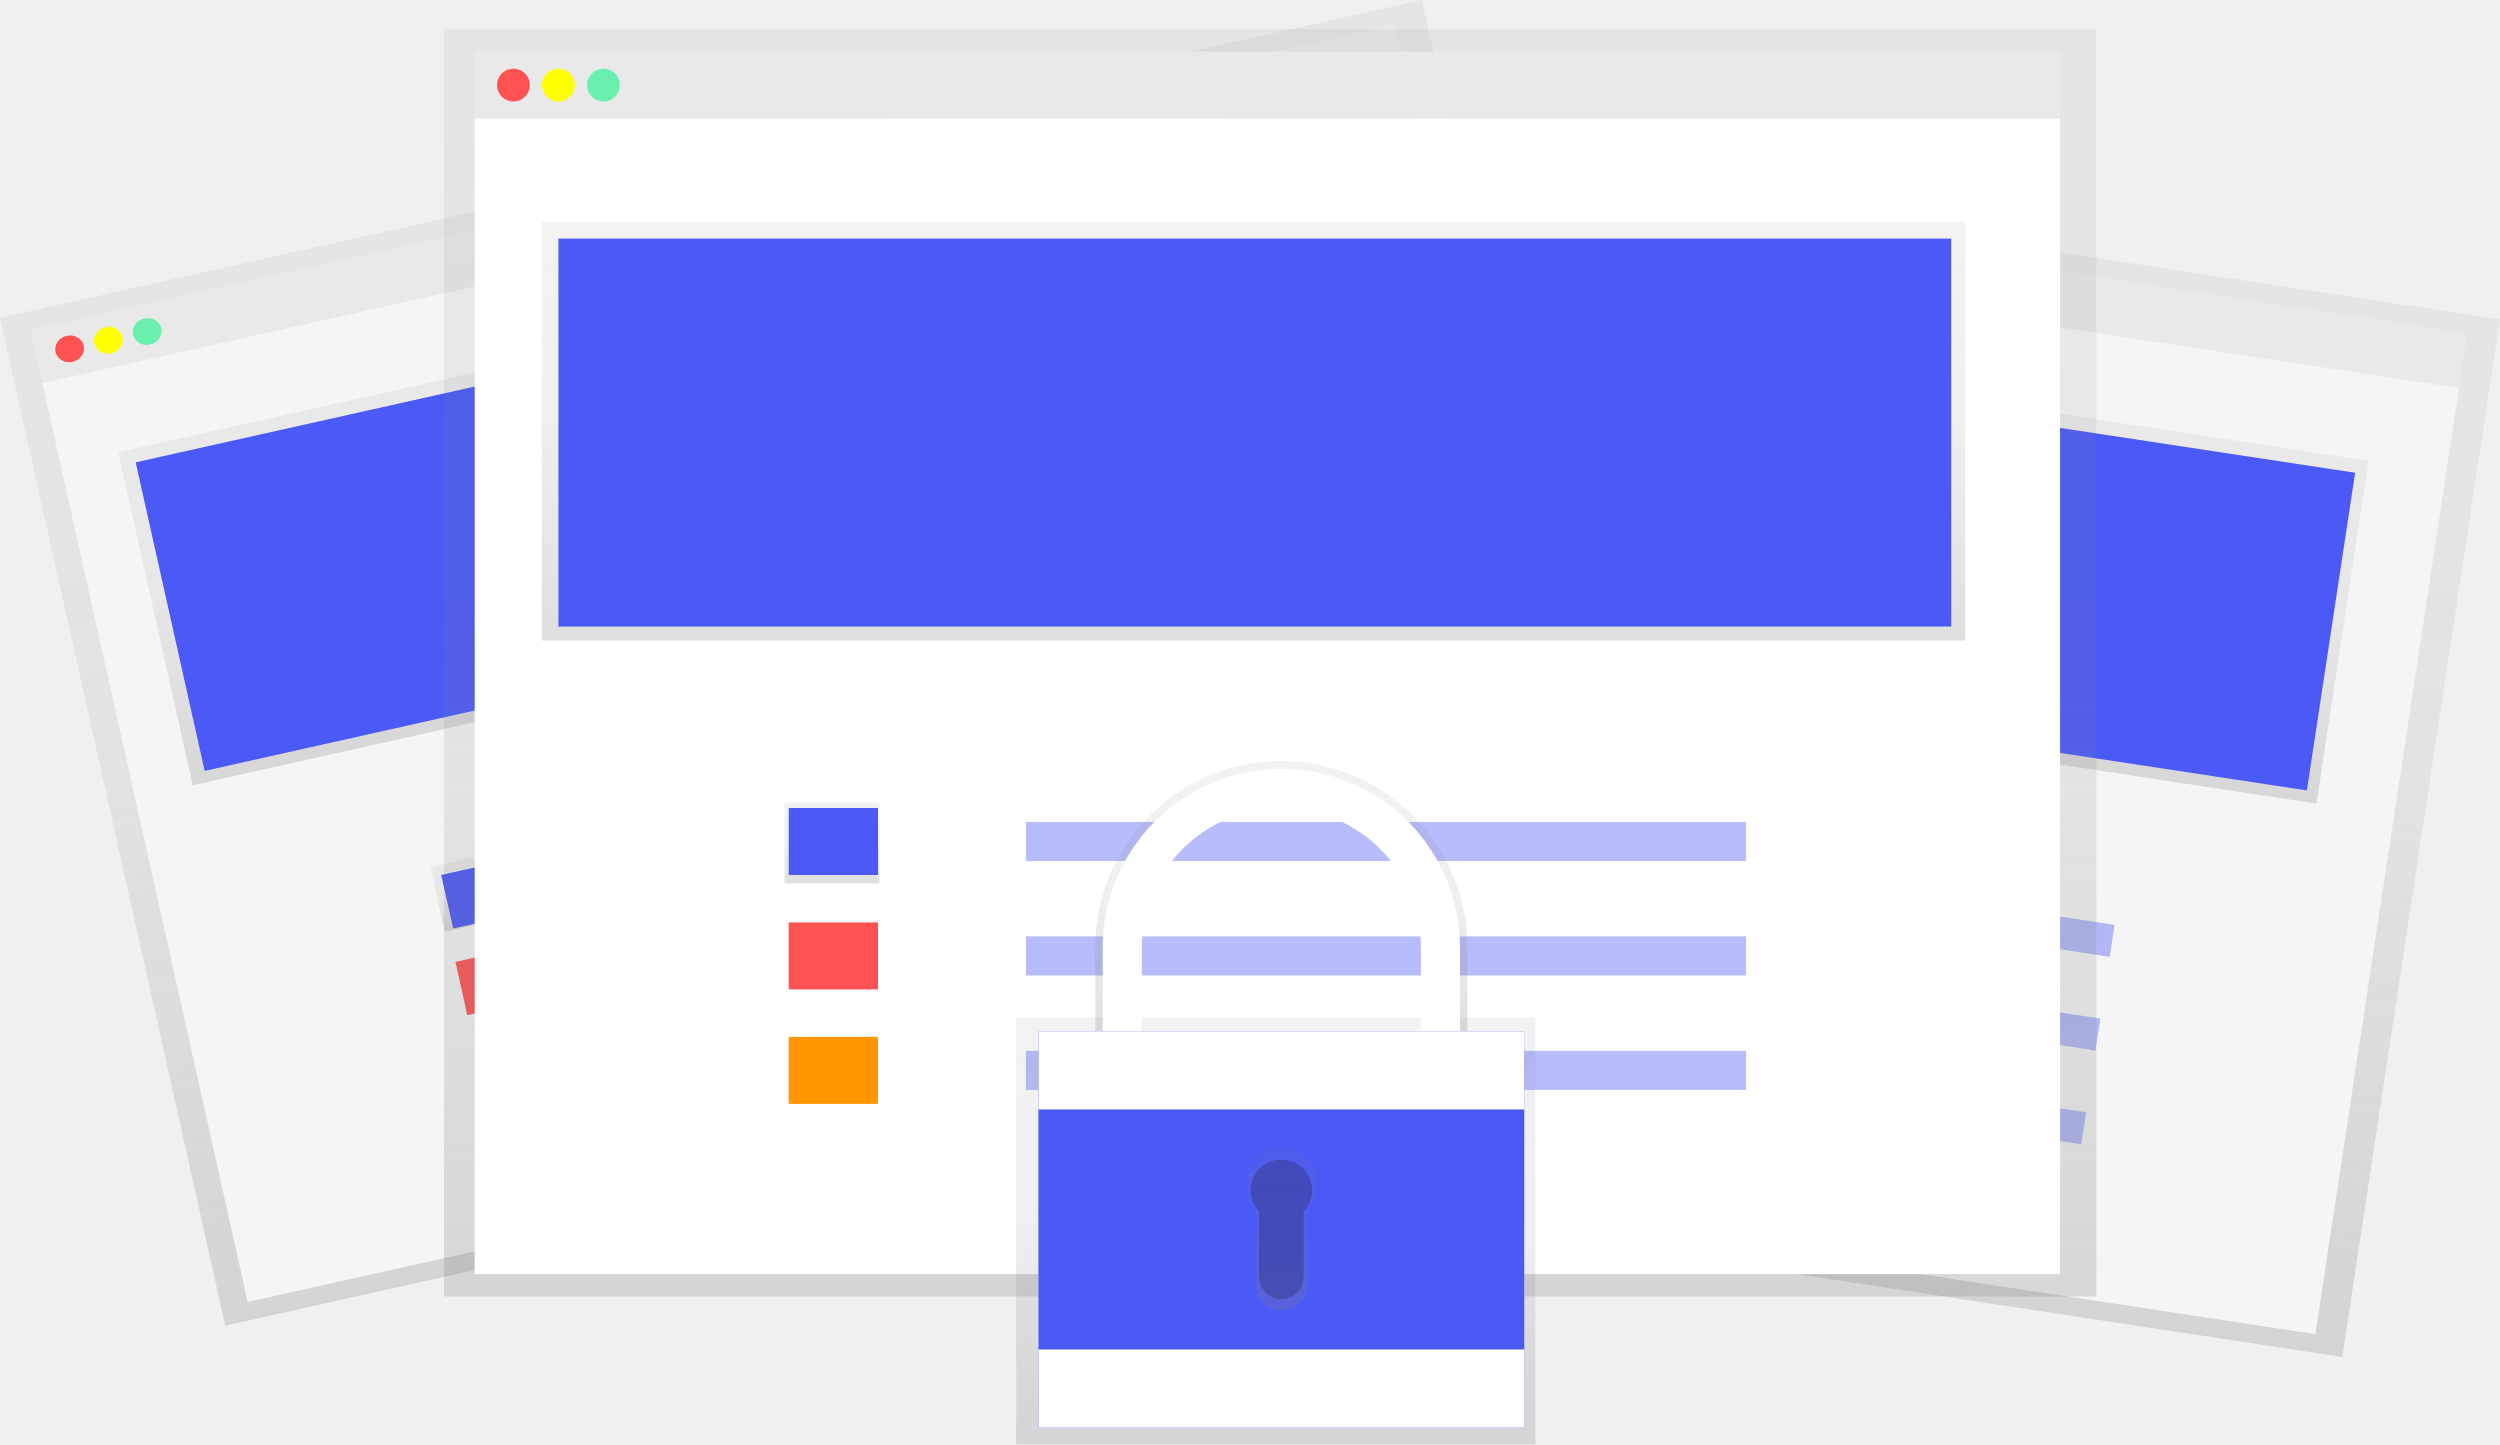
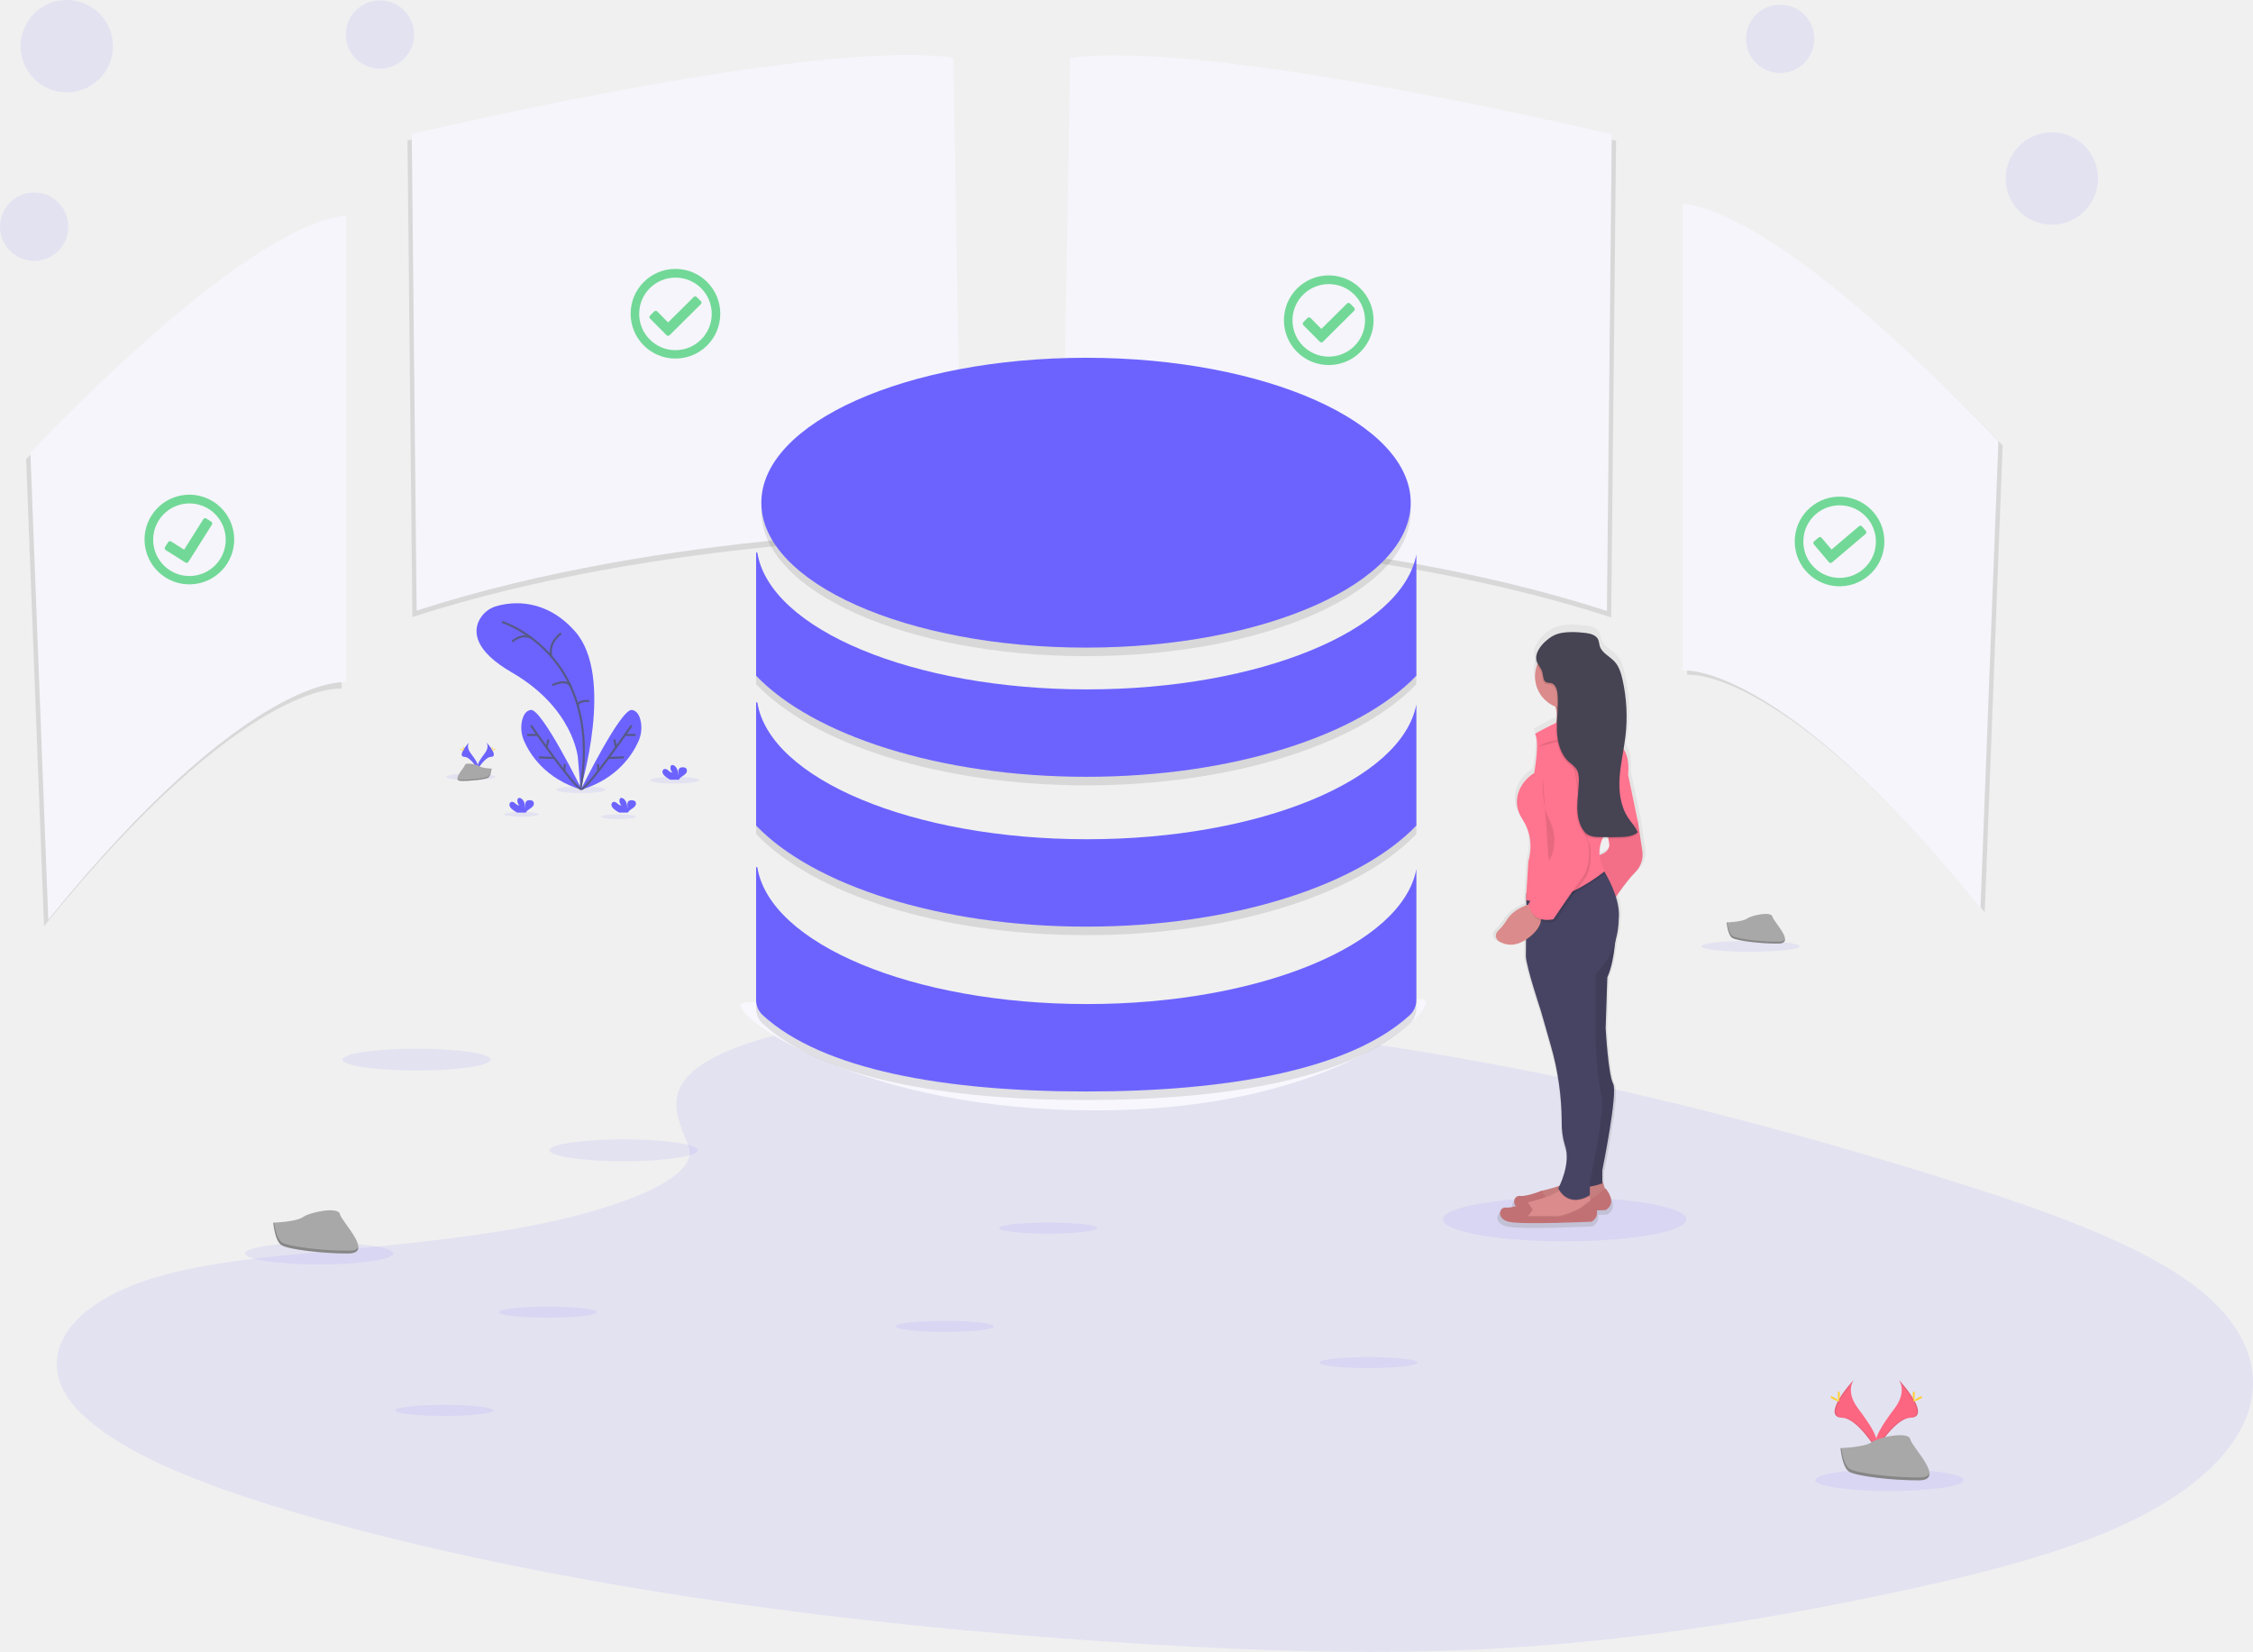
- <svg xmlns="http://www.w3.org/2000/svg" xmlns:xlink="http://www.w3.org/1999/xlink" id="ffa0e257-4b46-4632-a8d6-93195cbf254d" data-name="Layer 1" width="895.68" height="517.48" viewBox="0 0 895.68 517.48">
+ <svg xmlns="http://www.w3.org/2000/svg" id="0b9b7173-8d17-4004-875f-329f7c0a9383" data-name="Layer 1" width="1055.52" height="773.82" viewBox="0 0 1055.52 773.82">
  <defs>
-     <linearGradient id="74471b12-b6be-488b-b2aa-2815e91483d9" x1="790.94" y1="640.76" x2="790.94" y2="264.76" gradientTransform="translate(1229.99 -336.2) rotate(90)" gradientUnits="userSpaceOnUse">
+     <linearGradient id="214c5cce-d3ab-4a80-8eba-ba3719b3e789" x1="1958.6" y1="638.33" x2="1958.6" y2="355.69" gradientTransform="matrix(-1, 0, 0, 1, 2766, 0)" gradientUnits="userSpaceOnUse">
      <stop offset="0" stop-color="gray" stop-opacity="0.25" />
      <stop offset="0.54" stop-color="gray" stop-opacity="0.12" />
      <stop offset="1" stop-color="gray" stop-opacity="0.1" />
    </linearGradient>
-     <linearGradient id="f5c756da-9879-448e-9194-9478f83d355f" x1="785.97" y1="446.14" x2="785.97" y2="321.91" gradientTransform="translate(1166.67 -399.94) rotate(90)" xlink:href="#74471b12-b6be-488b-b2aa-2815e91483d9" />
-     <linearGradient id="5c9be04e-db0f-4829-87c1-2cfa193e30b8" x1="660.92" y1="518.19" x2="660.92" y2="494.17" gradientTransform="translate(1146.84 -172.9) rotate(90)" xlink:href="#74471b12-b6be-488b-b2aa-2815e91483d9" />
-     <linearGradient id="b92f3a53-b4d2-4abd-916c-aeb632188996" x1="433.66" y1="605.23" x2="433.66" y2="235.23" gradientTransform="translate(13.58 8.51)" xlink:href="#74471b12-b6be-488b-b2aa-2815e91483d9" />
-     <linearGradient id="44577794-7f8e-40ae-89fc-019e5bfac17e" x1="428.36" y1="413.71" x2="428.36" y2="291.46" gradientTransform="translate(-1.05 11.3)" xlink:href="#74471b12-b6be-488b-b2aa-2815e91483d9" />
-     <linearGradient id="666bb7d3-84d0-4835-ad07-c313c2384f21" x1="295.22" y1="484.61" x2="295.22" y2="460.98" gradientTransform="translate(28.38 37.45)" xlink:href="#74471b12-b6be-488b-b2aa-2815e91483d9" />
-     <linearGradient id="59939605-05af-4a9a-9980-f700897f3f8b" x1="455.07" y1="464.48" x2="455.07" y2="10.48" gradientTransform="matrix(1, 0, 0, 1, 0, 0)" xlink:href="#74471b12-b6be-488b-b2aa-2815e91483d9" />
-     <linearGradient id="6c0ba2ee-2d81-48f4-b4cf-f21b525fcc13" x1="449.07" y1="229.48" x2="449.07" y2="79.48" gradientTransform="matrix(1, 0, 0, 1, 0, 0)" xlink:href="#74471b12-b6be-488b-b2aa-2815e91483d9" />
-     <linearGradient id="45b0c09d-2995-447e-8cb2-7f6b59b5e20c" x1="298.07" y1="316.48" x2="298.07" y2="287.48" gradientTransform="matrix(1, 0, 0, 1, 0, 0)" xlink:href="#74471b12-b6be-488b-b2aa-2815e91483d9" />
-     <linearGradient id="e5b0a96a-81f6-4370-afe3-5a7d6a35b55e" x1="457.07" y1="517.48" x2="457.07" y2="364.48" gradientTransform="matrix(1, 0, 0, 1, 0, 0)" xlink:href="#74471b12-b6be-488b-b2aa-2815e91483d9" />
-     <linearGradient id="a1850e5a-cf77-4889-926a-0125112ab273" x1="611.23" y1="564.74" x2="611.23" y2="464.74" gradientTransform="matrix(1, 0, 0, 1, 0, 0)" xlink:href="#74471b12-b6be-488b-b2aa-2815e91483d9" />
-     <linearGradient id="66998849-614e-4d8a-b9ff-f14bbc588ed8" x1="611.23" y1="660.74" x2="611.23" y2="602.74" gradientTransform="matrix(1, 0, 0, 1, 0, 0)" xlink:href="#74471b12-b6be-488b-b2aa-2815e91483d9" />
  </defs>
-   <rect x="792.23" y="49.92" width="19.88" height="470.41" transform="translate(247.6 844.09) rotate(-81.36)" fill="#f5f5f5" />
-   <rect x="589.23" y="209.59" width="376" height="490.29" transform="translate(58.72 963.57) rotate(-81.36)" fill="url(#74471b12-b6be-488b-b2aa-2815e91483d9)" />
-   <rect x="603.48" y="229.23" width="342.87" height="470.41" transform="translate(47.16 969.52) rotate(-81.36)" fill="#f5f5f5" />
-   <circle cx="580.99" cy="251.51" r="4.86" transform="translate(92.88 596.86) rotate(-81.36)" fill="#ff5252" />
-   <circle cx="594.2" cy="253.52" r="4.86" transform="translate(102.12 611.62) rotate(-81.36)" fill="#ff0" />
-   <circle cx="607.41" cy="255.53" r="4.86" transform="translate(111.36 626.39) rotate(-81.36)" fill="#69f0ae" />
-   <rect x="720.53" y="174.84" width="124.23" height="422.38" transform="translate(131.25 910.54) rotate(-81.36)" fill="url(#f5c756da-9879-448e-9194-9478f83d355f)" />
-   <rect x="576.36" y="328.95" width="413.27" height="115.12" transform="translate(-85.2 -304.51) rotate(8.64)" fill="#4b59f7" />
-   <rect x="628.65" y="473.94" width="24.02" height="28.16" transform="translate(-90.24 856.82) rotate(-81.36)" fill="url(#5c9be04e-db0f-4829-87c1-2cfa193e30b8)" />
-   <rect x="627.88" y="477.73" width="26.5" height="19.88" transform="translate(-71.61 -282.05) rotate(8.64)" fill="#4b59f7" />
-   <rect x="622.77" y="511.3" width="26.5" height="19.88" transform="translate(-66.63 -280.9) rotate(8.64)" fill="#ff5252" />
-   <rect x="617.67" y="544.87" width="26.5" height="19.88" transform="translate(-61.64 -279.75) rotate(8.64)" fill="#ff9800" />
-   <rect x="696.41" y="506.51" width="213.67" height="11.59" transform="translate(-66.07 -306.13) rotate(8.64)" fill="#4b59f7" opacity="0.4" />
-   <rect x="691.31" y="540.08" width="213.67" height="11.59" transform="translate(-61.09 -304.98) rotate(8.64)" fill="#4b59f7" opacity="0.4" />
-   <rect x="686.21" y="573.65" width="213.67" height="11.59" transform="translate(-56.1 -303.83) rotate(8.64)" fill="#4b59f7" opacity="0.4" />
-   <rect x="159.15" y="254.51" width="500.84" height="19.56" transform="translate(-199.95 -95.55) rotate(-12.6)" fill="#f5f5f5" />
-   <rect x="186.23" y="243.74" width="522" height="370" transform="translate(-234.92 -83.38) rotate(-12.6)" fill="url(#b92f3a53-b4d2-4abd-916c-aeb632188996)" />
-   <rect x="198.08" y="269.78" width="500.84" height="337.4" transform="translate(-237.01 -82.86) rotate(-12.6)" fill="#f5f5f5" />
-   <ellipse cx="177.11" cy="316.25" rx="5.17" ry="4.78" transform="translate(-216.88 -145.01) rotate(-12.6)" fill="#ff5252" />
-   <ellipse cx="191" cy="313.15" rx="5.17" ry="4.78" transform="translate(-215.87 -142.05) rotate(-12.6)" fill="#ff0" />
-   <ellipse cx="204.88" cy="310.05" rx="5.17" ry="4.78" transform="translate(-214.86 -139.1) rotate(-12.6)" fill="#69f0ae" />
-   <rect x="202.46" y="302.76" width="449.7" height="122.25" transform="translate(-221.25 -89.28) rotate(-12.6)" fill="url(#44577794-7f8e-40ae-89fc-019e5bfac17e)" />
-   <rect x="207.83" y="307.54" width="440" height="113.28" transform="translate(-221.3 -89.16) rotate(-12.6)" fill="#4b59f7" />
-   <rect x="308.61" y="498.42" width="29.98" height="23.63" transform="translate(-255.67 -108.38) rotate(-12.6)" fill="url(#666bb7d3-84d0-4835-ad07-c313c2384f21)" />
-   <rect x="309.83" y="499.96" width="28.22" height="19.56" transform="matrix(0.98, -0.22, 0.22, 0.98, -255.56, -108.32)" fill="#4b59f7" />
-   <rect x="317.12" y="532.57" width="28.22" height="19.56" transform="translate(-262.49 -105.94) rotate(-12.6)" fill="#ff5252" />
-   <rect x="324.41" y="565.18" width="28.22" height="19.56" transform="matrix(0.98, -0.22, 0.22, 0.98, -269.43, -103.57)" fill="#ff9800" />
-   <rect x="380.57" y="465.95" width="227.49" height="11.41" transform="translate(-243.14 -72.07) rotate(-12.6)" fill="#4b59f7" opacity="0.4" />
-   <rect x="387.86" y="498.56" width="227.49" height="11.41" transform="translate(-250.08 -69.69) rotate(-12.6)" fill="#4b59f7" opacity="0.4" />
-   <rect x="395.15" y="531.17" width="227.49" height="11.41" transform="translate(-257.02 -67.32) rotate(-12.6)" fill="#4b59f7" opacity="0.4" />
-   <rect x="170.07" y="18.48" width="568" height="24" fill="#f5f5f5" />
-   <rect x="159.07" y="10.48" width="592" height="454" fill="url(#59939605-05af-4a9a-9980-f700897f3f8b)" />
-   <rect x="170.07" y="42.48" width="568" height="414" fill="#fff" />
-   <circle cx="183.94" cy="30.48" r="5.87" fill="#ff5252" />
-   <circle cx="200.07" cy="30.48" r="5.87" fill="#ff0" />
-   <circle cx="216.2" cy="30.48" r="5.87" fill="#69f0ae" />
-   <rect x="194.07" y="79.48" width="510" height="150" fill="url(#6c0ba2ee-2d81-48f4-b4cf-f21b525fcc13)" />
-   <rect x="200.07" y="85.48" width="499" height="139" fill="#4b59f7" />
-   <rect x="281.07" y="287.48" width="34" height="29" fill="url(#45b0c09d-2995-447e-8cb2-7f6b59b5e20c)" />
-   <rect x="282.57" y="289.48" width="32" height="24" fill="#4b59f7" />
-   <rect x="282.57" y="330.48" width="32" height="24" fill="#ff5252" />
-   <rect x="282.57" y="371.48" width="32" height="24" fill="#ff9800" />
-   <rect x="367.57" y="294.48" width="258" height="14" fill="#4b59f7" opacity="0.4" />
-   <rect x="367.57" y="335.48" width="258" height="14" fill="#4b59f7" opacity="0.4" />
-   <rect x="367.57" y="376.48" width="258" height="14" fill="#4b59f7" opacity="0.4" />
-   <rect x="364.07" y="364.48" width="186" height="153" fill="url(#e5b0a96a-81f6-4370-afe3-5a7d6a35b55e)" />
-   <path d="M559.15,531.41a52.08,52.08,0,0,1,104.17,0v33.33H677.9V531.41a66.67,66.67,0,1,0-133.33,0v33.33h14.58Z" transform="translate(-152.16 -191.26)" fill="url(#a1850e5a-cf77-4889-926a-0125112ab273)" />
-   <path d="M561.23,530.74a50,50,0,0,1,100,0v32h14v-32a64,64,0,0,0-128,0v32h14Z" transform="translate(-152.16 -191.26)" fill="#fff" />
-   <rect x="372.07" y="369.48" width="174" height="142" fill="#4b59f7" />
-   <rect x="372.07" y="369.48" width="174" height="142" fill="#fff" />
-   <rect x="372.07" y="397.48" width="174" height="86" fill="#4b59f7" />
-   <path d="M624,615.5a12.76,12.76,0,1,0-22,8.74v27.22a9.28,9.28,0,0,0,18.56,0V624.24A12.7,12.7,0,0,0,624,615.5Z" transform="translate(-152.16 -191.26)" fill="url(#66998849-614e-4d8a-b9ff-f14bbc588ed8)" />
-   <path d="M622.23,617.74a11,11,0,1,0-19,7.53v23.47a8,8,0,1,0,16,0V625.27A11,11,0,0,0,622.23,617.74Z" transform="translate(-152.16 -191.26)" opacity="0.2" />
+   <path d="M416.53,554.07c34.91-13.73,89.71-16.53,139.59-15.43,156.68,3.43,298.11,36.8,420.44,74.55,44.29,13.67,87.89,28.4,116.64,47.22,58.52,38.31,41.16,91.38-40.21,122.94-27.69,10.74-61.25,19-95.71,26.26C896,822.59,829.92,833,760.38,836c-49.58,2.11-99.78.39-149.07-2.56C473.58,825.17,338.4,807,225.09,775.77c-49.7-13.67-96.54-30.67-117-52.8s-7.38-50.15,43.37-63.25c21-5.41,46.08-7.86,70.65-10.15,36.16-3.38,72.9-6.72,105.53-13.59,33.71-7.1,73.62-20.83,66.95-36.54C387.4,582.58,381.66,567.78,416.53,554.07Z" transform="translate(-72.24 -63.09)" fill="#6c63ff" opacity="0.1" />
+   <path d="M575.62,93.22l-3.81,221s137.92,0,255.26,38.1L829.36,129S641.15,84.08,575.62,93.22Z" transform="translate(-72.24 -63.09)" opacity="0.1" />
+   <path d="M573.62,90.22l-3.81,221s137.92,0,255.26,38.1L827.36,126S639.15,81.08,573.62,90.22Z" transform="translate(-72.24 -63.09)" fill="#f5f5fb" />
+   <path d="M516.88,93.05l3.81,221s-137.92,0-255.26,38.1l-2.29-223.26S451.35,83.91,516.88,93.05Z" transform="translate(-72.24 -63.09)" opacity="0.1" />
+   <path d="M518.88,90.05l3.81,221s-137.92,0-255.26,38.1l-2.29-223.26S453.35,80.91,518.88,90.05Z" transform="translate(-72.24 -63.09)" fill="#f5f5fb" />
+   <path d="M862.65,160.51V379.2s45-5.33,139.44,111.25l8.39-218.69S912.18,165.85,862.65,160.51Z" transform="translate(-72.24 -63.09)" opacity="0.1" />
+   <path d="M860.65,158.51V377.2s45-5.33,139.44,111.25l8.39-218.69S910.18,163.85,860.65,158.51Z" transform="translate(-72.24 -63.09)" fill="#f5f5fb" />
+   <path d="M232.3,167V385.7s-45-5.33-139.44,111.25L84.48,278.26S182.77,172.35,232.3,167Z" transform="translate(-72.24 -63.09)" opacity="0.1" />
+   <path d="M234.3,164V382.7s-45-5.33-139.44,111.25L86.48,275.26S184.77,169.35,234.3,164Z" transform="translate(-72.24 -63.09)" fill="#f5f5fb" />
+   <path d="M740.3,532.77c0,7.45-47.31,50.5-155,50.5s-166-41.55-166-49,60.31,11,168,11S740.3,525.31,740.3,532.77Z" transform="translate(-72.24 -63.09)" fill="#f7f7fd" />
+   <ellipse cx="316.11" cy="365.5" rx="11.46" ry="1.57" fill="#6c63ff" opacity="0.1" />
+   <ellipse cx="272.22" cy="369.95" rx="11.46" ry="1.57" fill="#6c63ff" opacity="0.1" />
+   <ellipse cx="220.54" cy="363.93" rx="11.46" ry="1.57" fill="#6c63ff" opacity="0.1" />
+   <ellipse cx="289.79" cy="382.62" rx="8.14" ry="1.12" fill="#6c63ff" opacity="0.1" />
+   <ellipse cx="244.24" cy="381.5" rx="8.14" ry="1.12" fill="#6c63ff" opacity="0.1" />
+   <path d="M344.22,432.69s16.06-52.67-2.52-73.76C327.8,343.15,312,345,305,347a13.06,13.06,0,0,0-8.43,7c-2.47,5.33-2,14,15.42,24.08,29.19,16.9,31,40.09,31,40.09Z" transform="translate(-72.24 -63.09)" fill="#6c63ff" />
+   <path d="M307.48,354.46s47.36,14.81,36.74,78.23" transform="translate(-72.24 -63.09)" fill="none" stroke="#565987" stroke-miterlimit="10" />
+   <path d="M335.14,359.77s-6.52,4.39-4.45,11" transform="translate(-72.24 -63.09)" fill="none" stroke="#565987" stroke-miterlimit="10" />
+   <path d="M312.23,363.68s4-4.06,8.83-1.82" transform="translate(-72.24 -63.09)" fill="none" stroke="#565987" stroke-miterlimit="10" />
+   <path d="M331,384.07s7-3.55,8.81.9" transform="translate(-72.24 -63.09)" fill="none" stroke="#565987" stroke-miterlimit="10" />
+   <path d="M348.27,391.48s-5.26-.42-5.35,2.09" transform="translate(-72.24 -63.09)" fill="none" stroke="#565987" stroke-miterlimit="10" />
+   <path d="M344.87,433.11s-18.82-38.28-24-37.44c-2.45.4-3.58,2.81-4.1,5.24a15.4,15.4,0,0,0,1,9.32C320.48,416.35,327.65,428,344.87,433.11Z" transform="translate(-72.24 -63.09)" fill="#6c63ff" />
+   <path d="M321,402.93s19.75,28.64,23.57,29.9" transform="translate(-72.24 -63.09)" fill="none" stroke="#565987" stroke-miterlimit="10" />
+   <line x1="246.97" y1="344.31" x2="251.58" y2="344.31" fill="none" stroke="#565987" stroke-miterlimit="10" />
+   <line x1="252.49" y1="354.79" x2="259.71" y2="355.1" fill="none" stroke="#565987" stroke-miterlimit="10" />
+   <line x1="256.89" y1="346.41" x2="256.1" y2="350.17" fill="none" stroke="#565987" stroke-miterlimit="10" />
+   <line x1="264.57" y1="357.86" x2="264.43" y2="361.28" fill="none" stroke="#565987" stroke-miterlimit="10" />
+   <path d="M344.31,433.11s18.81-38.28,24-37.44c2.46.4,3.59,2.81,4.1,5.24a15.47,15.47,0,0,1-1,9.32C368.7,416.35,361.53,428,344.31,433.11Z" transform="translate(-72.24 -63.09)" fill="#6c63ff" />
+   <path d="M368.15,402.93s-19.75,28.64-23.56,29.9" transform="translate(-72.24 -63.09)" fill="none" stroke="#565987" stroke-miterlimit="10" />
+   <line x1="297.73" y1="344.31" x2="293.12" y2="344.31" fill="none" stroke="#565987" stroke-miterlimit="10" />
+   <line x1="292.21" y1="354.79" x2="284.98" y2="355.1" fill="none" stroke="#565987" stroke-miterlimit="10" />
+   <line x1="287.81" y1="346.41" x2="288.6" y2="350.17" fill="none" stroke="#565987" stroke-miterlimit="10" />
+   <line x1="280.13" y1="357.86" x2="280.27" y2="361.28" fill="none" stroke="#565987" stroke-miterlimit="10" />
+   <path d="M312,442.05a3.26,3.26,0,0,1-1.07-1.62,1.42,1.42,0,0,1,.75-1.64c.68-.27,1.42.21,2,.69a2.64,2.64,0,0,0,1.92.93,2.94,2.94,0,0,1-.91-2.74,1.26,1.26,0,0,1,.26-.56c.38-.41,1.07-.23,1.53.09,1.45,1,1.85,3,1.86,4.77a8.56,8.56,0,0,0,0-2,2,2,0,0,1,.74-1.74,2.26,2.26,0,0,1,1.12-.27,2.34,2.34,0,0,1,1.83.52,1.84,1.84,0,0,1-.07,2.25,7.15,7.15,0,0,1-1.89,1.51,4.07,4.07,0,0,0-1.35,1.29.94.94,0,0,0-.1.23h-4.1A11.9,11.9,0,0,1,312,442.05Z" transform="translate(-72.24 -63.09)" fill="#6c63ff" />
+   <path d="M383.7,426.63a3.24,3.24,0,0,1-1.07-1.61,1.43,1.43,0,0,1,.75-1.65,2.1,2.1,0,0,1,2,.7,2.59,2.59,0,0,0,1.92.92,2.93,2.93,0,0,1-.91-2.74,1.12,1.12,0,0,1,.26-.55c.38-.41,1.07-.24,1.53.08,1.45,1,1.85,3,1.86,4.78a8.64,8.64,0,0,0,0-2,2,2,0,0,1,.74-1.74,2.15,2.15,0,0,1,1.12-.26,2.3,2.3,0,0,1,1.83.52,1.82,1.82,0,0,1-.07,2.24,7.15,7.15,0,0,1-1.89,1.51,4.17,4.17,0,0,0-1.35,1.29.94.94,0,0,0-.1.23h-4.1A11.54,11.54,0,0,1,383.7,426.63Z" transform="translate(-72.24 -63.09)" fill="#6c63ff" />
+   <path d="M359.8,442.05a3.26,3.26,0,0,1-1.07-1.62,1.43,1.43,0,0,1,.75-1.64c.69-.27,1.42.21,2,.69a2.65,2.65,0,0,0,1.92.93,2.93,2.93,0,0,1-.9-2.74,1.14,1.14,0,0,1,.25-.56c.38-.41,1.07-.23,1.53.09,1.45,1,1.86,3,1.87,4.77a9.17,9.17,0,0,0,0-2,2,2,0,0,1,.74-1.74,3,3,0,0,1,2.95.25,1.82,1.82,0,0,1-.07,2.25,7,7,0,0,1-1.89,1.51,4.26,4.26,0,0,0-1.35,1.29,1.6,1.6,0,0,0-.1.23h-4.09A11.71,11.71,0,0,1,359.8,442.05Z" transform="translate(-72.24 -63.09)" fill="#6c63ff" />
+   <path d="M292,410.89s-1.53,2,.71,5,4.1,5.59,3.35,7.48c0,0-3.39-5.63-6.14-5.71S289,414.27,292,410.89Z" transform="translate(-72.24 -63.09)" fill="#6c63ff" />
+   <path d="M292,410.89a2.36,2.36,0,0,0-.31.63c-2.69,3.15-4.12,6.1-1.54,6.17,2.41.07,5.3,4.38,6,5.46a1.83,1.83,0,0,1-.08.25s-3.39-5.63-6.14-5.71S289,414.27,292,410.89Z" transform="translate(-72.24 -63.09)" opacity="0.1" />
+   <path d="M289.18,413.44c0,.71.08,1.28.18,1.28s.17-.57.17-1.28-.09-.37-.19-.37S289.18,412.74,289.18,413.44Z" transform="translate(-72.24 -63.09)" fill="#ffd037" />
+   <path d="M288.2,414.29c.62.34,1.16.54,1.21.45s-.42-.43-1-.76-.38-.1-.42,0S287.58,414,288.2,414.29Z" transform="translate(-72.24 -63.09)" fill="#ffd037" />
+   <path d="M300.14,410.89s1.54,2-.71,5-4.09,5.59-3.34,7.48c0,0,3.38-5.63,6.14-5.71S303.17,414.27,300.14,410.89Z" transform="translate(-72.24 -63.09)" fill="#6c63ff" />
+   <path d="M300.14,410.89a2.36,2.36,0,0,1,.31.63c2.69,3.15,4.12,6.1,1.54,6.17-2.41.07-5.29,4.38-6,5.46a1.83,1.83,0,0,0,.08.25s3.38-5.63,6.14-5.71S303.17,414.27,300.14,410.89Z" transform="translate(-72.24 -63.09)" opacity="0.1" />
+   <path d="M303,413.44c0,.71-.07,1.28-.17,1.28s-.18-.57-.18-1.28.1-.37.2-.37S303,412.74,303,413.44Z" transform="translate(-72.24 -63.09)" fill="#ffd037" />
+   <path d="M304,414.29c-.62.34-1.16.54-1.2.45s.41-.43,1-.76.38-.1.43,0S304.59,414,304,414.29Z" transform="translate(-72.24 -63.09)" fill="#ffd037" />
+   <path d="M302.51,423.14s-4.3-.13-5.59-1.05-6.6-2-6.92-.55-6.45,7.35-1.61,7.39,11.26-.76,12.55-1.54S302.51,423.14,302.51,423.14Z" transform="translate(-72.24 -63.09)" fill="#a8a8a8" />
+   <path d="M288.31,428.41c4.84,0,11.26-.75,12.55-1.54,1-.6,1.37-2.75,1.5-3.74h.15s-.28,3.46-1.57,4.25-7.7,1.58-12.55,1.54c-1.39,0-1.88-.51-1.85-1.25C286.73,428.13,287.27,428.4,288.31,428.41Z" transform="translate(-72.24 -63.09)" opacity="0.2" />
+   <ellipse cx="195.17" cy="496.39" rx="34.72" ry="5.13" fill="#6c63ff" opacity="0.1" />
+   <ellipse cx="292.15" cy="538.87" rx="34.72" ry="5.13" fill="#6c63ff" opacity="0.1" />
+   <ellipse cx="149.49" cy="587.2" rx="34.72" ry="5.13" fill="#6c63ff" opacity="0.1" />
+   <ellipse cx="885.14" cy="693.36" rx="34.72" ry="5.13" fill="#6c63ff" opacity="0.1" />
+   <ellipse cx="491.09" cy="575.32" rx="22.99" ry="2.57" fill="#6c63ff" opacity="0.1" />
+   <ellipse cx="820.09" cy="443.32" rx="22.99" ry="2.57" fill="#6c63ff" opacity="0.1" />
+   <ellipse cx="641.08" cy="638.32" rx="22.99" ry="2.57" fill="#6c63ff" opacity="0.1" />
+   <ellipse cx="442.64" cy="621.36" rx="22.99" ry="2.57" fill="#6c63ff" opacity="0.1" />
+   <ellipse cx="256.67" cy="614.69" rx="22.99" ry="2.57" fill="#6c63ff" opacity="0.1" />
+   <ellipse cx="208.21" cy="660.73" rx="22.99" ry="2.57" fill="#6c63ff" opacity="0.1" />
+   <g opacity="0.1">
+     <ellipse cx="508.8" cy="239.5" rx="152.12" ry="67.89" />
+     <path d="M735.8,326.86c-6.73,35.4-73.23,63.19-154.29,63.19-81.77,0-148.73-28.28-154.47-64.11h-.57v57.69C453.21,411.57,512.41,431,581.13,431s127.92-19.43,154.67-47.37Z" transform="translate(-72.24 -63.09)" />
+     <path d="M735.8,397.06c-6.73,35.39-73.23,63.19-154.29,63.19-81.77,0-148.73-28.28-154.47-64.12h-.57v57.7c26.74,27.94,85.94,47.36,154.66,47.36s127.92-19.42,154.67-47.36Z" transform="translate(-72.24 -63.09)" />
+     <path d="M735.8,474.27c-6.73,35.4-73.23,63.19-154.29,63.19-81.77,0-148.73-28.27-154.47-64.11h-.57v62.22a9.59,9.59,0,0,0,3.08,7.06c28,25.71,85.39,35.78,151.58,35.78s123.55-10.07,151.59-35.78a9.59,9.59,0,0,0,3.08-7.06Z" transform="translate(-72.24 -63.09)" />
+   </g>
+   <ellipse cx="508.8" cy="235.5" rx="152.12" ry="67.89" fill="#6c63ff" />
+   <path d="M735.8,322.86c-6.73,35.4-73.23,63.19-154.29,63.19-81.77,0-148.73-28.28-154.47-64.11h-.57v57.69C453.21,407.57,512.41,427,581.13,427s127.92-19.43,154.67-47.37Z" transform="translate(-72.24 -63.09)" fill="#6c63ff" />
+   <path d="M735.8,393.06c-6.73,35.39-73.23,63.19-154.29,63.19-81.77,0-148.73-28.28-154.47-64.12h-.57v57.7c26.74,27.94,85.94,47.36,154.66,47.36s127.92-19.42,154.67-47.36Z" transform="translate(-72.24 -63.09)" fill="#6c63ff" />
+   <path d="M735.8,470.27c-6.73,35.4-73.23,63.19-154.29,63.19-81.77,0-148.73-28.27-154.47-64.11h-.57v62.22a9.59,9.59,0,0,0,3.08,7.06c28,25.71,85.39,35.78,151.58,35.78s123.55-10.07,151.59-35.78a9.59,9.59,0,0,0,3.08-7.06Z" transform="translate(-72.24 -63.09)" fill="#6c63ff" />
+   <ellipse cx="733.03" cy="571.25" rx="57" ry="10.26" fill="#6c63ff" opacity="0.1" />
+   <path d="M773.27,503.61c2.88,1.7,7.4,2.81,13.09-.85l-.05,8.11c.4,5.56,7.28,25.83,7.28,25.83l4.85,16.67a130.07,130.07,0,0,1,5.33,36.28c0,4.06.38,8.26,1.55,11.42,2.59,7-1,16-2.57,19.32a80.1,80.1,0,0,1-8,2.25,5.83,5.83,0,0,0-.71.22l0-.05s-7.28,2.89-10.52,2.49c-2.41-.29-3.92,2.72-2,4.93a14.88,14.88,0,0,1-4.84.64c-3.24-.4-4.86,5.16,1.21,6.75s40.46,0,40.46,0a4.87,4.87,0,0,0,2.58-5.38l4.3-.18s6.07-2.78,0-10.33l-.33.24-1.29-3.82V613s7.69-37,5.26-41.33S825.15,545,825.15,545L826,520.8c2.19-4.52,3.31-11.62,3.88-17.17a36,36,0,0,0,1.55-8.14c.1-1.31.18-2.67.23-4.09a27.27,27.27,0,0,0-1.48-9.16,92.06,92.06,0,0,1,9.17-11.5A11.82,11.82,0,0,0,843,460.41l-2-13.51-4.86-23c.61-6.39-.72-10.07-2.2-12.15.35-2.07.68-4.13.93-6.21a79.6,79.6,0,0,0-1.42-27c-.7-3.08-1.66-6.25-3.83-8.59-2.45-2.66-6.43-4.27-7.35-7.74a20.66,20.66,0,0,0-.56-2.62c-.89-2.27-3.69-3.1-6.15-3.4-4.38-.53-10.71-.93-14.92.79A18.09,18.09,0,0,0,792,365a6.89,6.89,0,0,0-1,4.95,6.6,6.6,0,0,0,.69,1.7,15.39,15.39,0,0,0,8.94,19.7c.1.31.19.61.26.9a15.41,15.41,0,0,1,.4,2.17c-.08,1.4-.17,2.81-.23,4.22l-.15.57a105.13,105.13,0,0,0-10.17,5.18c2.42,3.58-.41,18.68-.41,18.68-6.07,3.57-12.13,12.71-5.66,22.25s2.83,19.86,2.83,19.86l-1,15.54h0v0l-.2,3.11h.07l-.07,1.18.17,0v1.27c-2.84,1.05-7,3.15-9.47,7.05a24.94,24.94,0,0,1-4.23,5.19A3.12,3.12,0,0,0,773.27,503.61Zm48.85-41.28a14.77,14.77,0,0,1,1.44-7.82l2.86,0a18.57,18.57,0,0,0,.35,1.88C827.59,459.94,824.31,461.61,822.12,462.33Z" transform="translate(-72.24 -63.09)" fill="url(#214c5cce-d3ab-4a80-8eba-ba3719b3e789)" />
+   <path d="M822.92,616.33l1.56,4.67-5.06,5.06L802.68,630l-12.07-1.17.78-4.28h0a5.17,5.17,0,0,1,3.83-3.78c5-1.16,14.42-3.82,16.41-7.51Z" transform="translate(-72.24 -63.09)" fill="#db8b8b" />
+   <path d="M822.92,616.33l1.56,4.67-5.06,5.06L802.68,630l-12.07-1.17.78-4.28h0a5.17,5.17,0,0,1,3.83-3.78c5-1.16,14.42-3.82,16.41-7.51Z" transform="translate(-72.24 -63.09)" opacity="0.1" />
+   <path d="M794.5,627.62l2.34-3.11-2.34-3.61s-7,2.83-10.12,2.44-4.67,5.06,1.17,6.62,38.93,0,38.93,0,5.84-2.73,0-10.13l-5.06,3.9s-8.57,4.67-12.85,3.89Z" transform="translate(-72.24 -63.09)" fill="#c17174" />
+   <path d="M784,634.24l12.07,1.17,16.74-3.9,5.06-5.06-.41-1.23-.58-1.74-.57-1.7L805,618.67a7,7,0,0,1-2.29,2.29c-3.67,2.51-10.25,4.32-14.12,5.22a3.82,3.82,0,0,0-.48.15,5,5,0,0,0-2,1.21,5.1,5.1,0,0,0-1.38,2.42Z" transform="translate(-72.24 -63.09)" fill="#db8b8b" />
+   <path d="M784,634.24l12.07,1.17,16.74-3.9,5.06-5.06-.41-1.23-4.65,3.57s-8.57,4.67-12.85,3.89H787.88l2.34-3.11-2.1-3.24a5,5,0,0,0-2,1.21,5.1,5.1,0,0,0-1.38,2.42Z" transform="translate(-72.24 -63.09)" opacity="0.1" />
+   <path d="M787.88,633.07l2.34-3.11-2.34-3.61s-7,2.83-10.12,2.44-4.67,5.06,1.17,6.62,38.93,0,38.93,0,5.84-2.73,0-10.12l-5.06,3.89s-8.57,4.67-12.85,3.89Z" transform="translate(-72.24 -63.09)" fill="#c17174" />
+   <path d="M797.61,407.27s18.69,2,16-5.84a13.91,13.91,0,0,1-.58-6.88,18.94,18.94,0,0,1,3.3-7.91l-17.52,2.72a21.86,21.86,0,0,1,2.38,5.63C803.24,403.25,797.61,407.27,797.61,407.27Z" transform="translate(-72.24 -63.09)" fill="#db8b8b" />
+   <path d="M829.54,496s-.39,16.74-4.28,24.92l-.78,23.75s1.16,21.8,3.5,26.08-5.06,40.49-5.06,40.49v6.23s-12.46,4.67-16-.78l3.5-46.33-1.56-64.23Z" transform="translate(-72.24 -63.09)" fill="#474463" />
+   <path d="M829.54,496s-.39,16.74-4.28,24.92l-.78,23.75s1.16,21.8,3.5,26.08-5.06,40.49-5.06,40.49v6.23s-12.46,4.67-16-.78l3.5-46.33-1.56-64.23Z" transform="translate(-72.24 -63.09)" opacity="0.1" />
+   <path d="M837.32,442.31l2.34,6.23,2,13.23a11.75,11.75,0,0,1-3.51,10.13c-4.67,4.67-10.9,14.4-10.9,14.4l-7.39-22.19s7.39-1.17,6.22-6.23-.77-14.4-.77-14.4Z" transform="translate(-72.24 -63.09)" fill="#ff748e" />
+   <path d="M837.41,442.22l2.33,6.23,2,13.24a11.7,11.7,0,0,1-3.5,10.12c-4.68,4.67-10.9,14.41-10.9,14.41L819.89,464s7.4-1.17,6.23-6.23-.78-14.41-.78-14.41Z" transform="translate(-72.24 -63.09)" opacity="0.05" />
+   <path d="M802.72,621c5,7.86,12.77,3.4,14.15,2.52l-.57-1.7L805,618.67A7,7,0,0,1,802.72,621Z" transform="translate(-72.24 -63.09)" opacity="0.1" />
+   <path d="M787.1,511.22c.39,5.45,7,25.3,7,25.3l4.67,16.34a130.39,130.39,0,0,1,5.13,35.54,34.71,34.71,0,0,0,1.49,11.19c3.12,8.57-3.11,20.24-3.11,20.24,5.45,9.74,14.79,3.12,14.79,3.12v-6.23s7.4-33.87,5.45-40.49-2.72-24.52-2.72-24.52V519.39a36.67,36.67,0,0,0,10.68-23.24c.09-1.28.17-2.62.22-4,.31-8.78-5.7-19.08-8-22.75-.56-.89-.92-1.39-.92-1.39l-34.37,13.64-.08,0V483l0,2.94Z" transform="translate(-72.24 -63.09)" fill="#474463" />
+   <path d="M798.78,389.36a21.86,21.86,0,0,1,2.38,5.63,15.22,15.22,0,0,0,11.84-.44,18.94,18.94,0,0,1,3.3-7.91Z" transform="translate(-72.24 -63.09)" opacity="0.1" />
+   <circle cx="734.33" cy="316.93" r="15.18" fill="#db8b8b" />
+   <path d="M787.1,485.91l.17,0c16.32,3.36,36.82-13.65,36.82-13.65a20.31,20.31,0,0,1-1.42-2.9c-.56-.89-.92-1.39-.92-1.39l-34.37,13.64-.09,1.36Z" transform="translate(-72.24 -63.09)" opacity="0.1" />
+   <path d="M791.39,406.88s21.8-13.24,28.8-7.79l9.74,12.46S836.16,413.5,835,426l4.67,22.58-14,3.5s-8.17,7.79-1.55,19.08c0,0-20.64,17.13-37,13.62l1.17-18.29s3.5-10.13-2.72-19.47-.39-18.3,5.45-21.8C791,425.18,793.72,410.38,791.39,406.88Z" transform="translate(-72.24 -63.09)" fill="#ff748e" />
+   <path d="M790.22,486.3s-8.18,1.56-12.07,7.79a24.3,24.3,0,0,1-4.08,5.09,3.08,3.08,0,0,0,.49,4.92c3.09,1.86,8.12,3,14.49-2.23C800,492.92,790.22,486.3,790.22,486.3Z" transform="translate(-72.24 -63.09)" fill="#db8b8b" />
+   <path d="M802.29,414.28s7.78-.78,9.73,19.46,5.06,24.92,5.06,24.92,1.95,10.51-2.73,16.74-13.62,19.47-13.62,19.47-9.73,2.72-11.68-7l12.07-22.58s1.94-7.79-2.73-13.24S790.22,410.38,802.29,414.28Z" transform="translate(-72.24 -63.09)" opacity="0.1" />
+   <path d="M801.51,413.11s7.78-.78,9.73,19.47,5.06,24.91,5.06,24.91,2,10.51-2.72,16.74S800,493.7,800,493.7s-9.73,2.72-11.68-7l12.07-22.58s1.95-7.79-2.73-13.24S789.44,409.22,801.51,413.11Z" transform="translate(-72.24 -63.09)" fill="#ff748e" />
+   <path d="M795.08,427.71s-.77,12.07,2.73,18.69,3.5,15.18,0,19.85" transform="translate(-72.24 -63.09)" opacity="0.1" />
+   <path d="M793.14,412.91s3.11-3.11,12.07-3.5,12.84-3.11,12.84-3.11" transform="translate(-72.24 -63.09)" opacity="0.1" />
+   <path d="M814.79,360.4c2.37.29,5.07,1.1,5.92,3.32a22.14,22.14,0,0,1,.55,2.57c.88,3.4,4.71,5,7.07,7.58,2.08,2.3,3,5.4,3.68,8.43a79.17,79.17,0,0,1,1.37,26.45c-.76,6.45-2.32,12.81-2.75,19.29s.36,13.31,3.9,18.76c1.53,2.34,3.54,4.4,4.62,7-2.23,1.81-5.31,2.07-8.19,2.17q-5,.17-10.05,0a10.67,10.67,0,0,1-5.1-1.07,7.86,7.86,0,0,1-2.68-2.87c-1.92-3.25-2.4-7.16-2.32-10.93s.68-7.52.75-11.3a9.82,9.82,0,0,0-1.31-5.92,19.07,19.07,0,0,0-3.26-3c-4.17-3.7-5.6-9.62-5.74-15.19s.78-11.14.31-16.69c-.18-2.17-1-4.78-3.13-5.2a11.38,11.38,0,0,1-2-.26c-1.71-.66-1.54-3.07-2-4.84-.55-2-2.25-3.53-2.73-5.53-1.12-4.71,4.88-10.34,8.81-12S810.58,359.88,814.79,360.4Z" transform="translate(-72.24 -63.09)" opacity="0.1" />
+   <path d="M815.18,359.62c2.37.29,5.07,1.1,5.92,3.33a21.54,21.54,0,0,1,.55,2.56c.88,3.4,4.71,5,7.07,7.58,2.08,2.3,3,5.4,3.68,8.43A79.17,79.17,0,0,1,833.76,408c-.75,6.45-2.31,12.81-2.74,19.3s.36,13.3,3.9,18.75c1.53,2.35,3.54,4.4,4.62,7-2.23,1.82-5.31,2.07-8.19,2.17q-5,.16-10.05,0a10.66,10.66,0,0,1-5.1-1.06,7.89,7.89,0,0,1-2.68-2.88c-1.92-3.25-2.4-7.16-2.32-10.93s.68-7.52.75-11.29c0-2.06-.12-4.24-1.31-5.92a18.73,18.73,0,0,0-3.26-3c-4.17-3.7-5.6-9.62-5.74-15.19s.78-11.14.31-16.69c-.18-2.17-1-4.78-3.13-5.2a11.38,11.38,0,0,1-2-.26c-1.71-.66-1.54-3.07-2-4.84-.55-2-2.25-3.52-2.73-5.53-1.12-4.71,4.88-10.34,8.81-12S811,359.1,815.18,359.62Z" transform="translate(-72.24 -63.09)" fill="#464353" />
+   <path d="M200.28,635.86s10.72-.33,13.94-2.63,16.48-5.05,17.28-1.36,16.1,18.34,4,18.44-28.1-1.89-31.33-3.85S200.28,635.86,200.28,635.86Z" transform="translate(-72.24 -63.09)" fill="#a8a8a8" />
+   <path d="M235.72,649c-12.09.1-28.1-1.88-31.32-3.84-2.45-1.5-3.43-6.86-3.76-9.34l-.36,0s.68,8.64,3.9,10.6,19.23,3.94,31.33,3.85c3.49,0,4.69-1.27,4.63-3.11C239.65,648.31,238.32,649,235.72,649Z" transform="translate(-72.24 -63.09)" opacity="0.2" />
+   <path d="M881.17,495.21s7.35-.23,9.57-1.81,11.31-3.46,11.86-.93,11.06,12.59,2.75,12.66-19.29-1.3-21.5-2.64S881.17,495.21,881.17,495.21Z" transform="translate(-72.24 -63.09)" fill="#a8a8a8" />
+   <path d="M905.5,504.25c-8.3.06-19.29-1.3-21.5-2.64-1.69-1-2.36-4.71-2.58-6.41h-.25s.47,5.93,2.68,7.28,13.2,2.7,21.5,2.64c2.4,0,3.23-.87,3.18-2.14C908.2,503.76,907.29,504.23,905.5,504.25Z" transform="translate(-72.24 -63.09)" opacity="0.2" />
+   <circle cx="31.29" cy="21.63" r="21.63" fill="#6c63ff" opacity="0.1" />
+   <circle cx="961.29" cy="83.63" r="21.63" fill="#6c63ff" opacity="0.1" />
+   <circle cx="16" cy="106.18" r="16" fill="#6c63ff" opacity="0.1" />
+   <circle cx="178" cy="16.18" r="16" fill="#6c63ff" opacity="0.1" />
+   <circle cx="834" cy="18.18" r="16" fill="#6c63ff" opacity="0.1" />
+   <path d="M961.86,709.49s4,5.24-1.85,13.15-10.68,14.58-8.73,19.51c0,0,8.83-14.68,16-14.89S969.76,718.33,961.86,709.49Z" transform="translate(-72.24 -63.09)" fill="#fc6681" />
+   <path d="M961.86,709.49a6.42,6.42,0,0,1,.81,1.65c7,8.24,10.76,15.93,4,16.12-6.28.18-13.81,11.41-15.62,14.25a5.39,5.39,0,0,0,.22.64s8.83-14.68,16-14.89S969.76,718.33,961.86,709.49Z" transform="translate(-72.24 -63.09)" opacity="0.1" />
+   <path d="M969.3,716.17c0,1.84-.21,3.34-.46,3.34s-.46-1.5-.46-3.34.26-1,.51-1S969.3,714.32,969.3,716.17Z" transform="translate(-72.24 -63.09)" fill="#ffd037" />
+   <path d="M971.86,718.37c-1.62.88-3,1.41-3.16,1.19s1.1-1.12,2.71-2,1-.24,1.11,0S973.48,717.49,971.86,718.37Z" transform="translate(-72.24 -63.09)" fill="#ffd037" />
+   <path d="M940.7,709.49s-4,5.24,1.85,13.15,10.68,14.58,8.73,19.51c0,0-8.84-14.68-16-14.89S932.79,718.33,940.7,709.49Z" transform="translate(-72.24 -63.09)" fill="#fc6681" />
+   <path d="M940.7,709.49a6.61,6.61,0,0,0-.82,1.65c-7,8.24-10.75,15.93-4,16.12,6.28.18,13.82,11.41,15.62,14.25-.06.21-.13.43-.21.64,0,0-8.84-14.68-16-14.89S932.79,718.33,940.7,709.49Z" transform="translate(-72.24 -63.09)" opacity="0.1" />
+   <path d="M933.25,716.17c0,1.84.21,3.34.47,3.34s.46-1.5.46-3.34-.26-1-.52-1S933.25,714.32,933.25,716.17Z" transform="translate(-72.24 -63.09)" fill="#ffd037" />
+   <path d="M930.7,718.37c1.62.88,3,1.41,3.15,1.19s-1.09-1.12-2.71-2-1-.24-1.1,0S929.08,717.49,930.7,718.37Z" transform="translate(-72.24 -63.09)" fill="#ffd037" />
+   <path d="M934.53,741.47s11.2-.35,14.57-2.75,17.23-5.27,18.07-1.42,16.82,19.17,4.18,19.27-29.38-2-32.74-4S934.53,741.47,934.53,741.47Z" transform="translate(-72.24 -63.09)" fill="#a8a8a8" />
+   <path d="M971.58,755.23c-12.65.1-29.38-2-32.75-4-2.56-1.56-3.59-7.17-3.93-9.76l-.37,0s.71,9,4.08,11.08,20.1,4.12,32.74,4c3.65,0,4.91-1.33,4.84-3.25C975.69,754.48,974.29,755.21,971.58,755.23Z" transform="translate(-72.24 -63.09)" opacity="0.2" />
+   <path d="M388.69,189.06a21,21,0,1,0,21,21A21,21,0,0,0,388.69,189.06Zm0,4.07a17,17,0,1,1-17,17,17,17,0,0,1,17-17m11.89,11.05-1.91-1.93a1,1,0,0,0-1.44,0l-12,11.89L380.17,209a1,1,0,0,0-1.44,0l-1.92,1.91a1,1,0,0,0,0,1.44l7.7,7.76a1,1,0,0,0,1.44,0l14.63-14.52a1,1,0,0,0,0-1.44Z" transform="translate(-72.24 -63.09)" fill="#3acc6c" opacity="0.7" />
+   <path d="M156.21,295.38a21,21,0,1,0,25.22,15.76A21,21,0,0,0,156.21,295.38Zm.92,4a17,17,0,1,1-12.71,20.34,17,17,0,0,1,12.71-20.34m14.07,8.1L168.9,306a1,1,0,0,0-1.4.32l-9,14.28-6.09-3.85a1,1,0,0,0-1.4.32l-1.45,2.3a1,1,0,0,0,.32,1.4l9.24,5.83a1,1,0,0,0,1.41-.32l11-17.43a1,1,0,0,0-.31-1.4Z" transform="translate(-72.24 -63.09)" fill="#3acc6c" opacity="0.7" />
+   <path d="M694.76,192.1a21,21,0,1,0,21,21A21,21,0,0,0,694.76,192.1Zm0,4.07a17,17,0,1,1-17,17,17,17,0,0,1,17-17m11.89,11.05-1.91-1.93a1,1,0,0,0-1.44,0l-12,11.89-5.07-5.11a1,1,0,0,0-1.44,0L682.88,214a1,1,0,0,0,0,1.44l7.7,7.76a1,1,0,0,0,1.44,0l14.63-14.52a1,1,0,0,0,0-1.44Z" transform="translate(-72.24 -63.09)" fill="#3acc6c" opacity="0.7" />
+   <path d="M935.69,295.81A21,21,0,1,0,955,318.4,21,21,0,0,0,935.69,295.81Zm-.32,4.05a17,17,0,1,1-18.22,15.6,16.95,16.95,0,0,1,18.22-15.6m11,11.94-1.76-2.07a1,1,0,0,0-1.43-.12l-12.87,10.93-4.66-5.49a1,1,0,0,0-1.44-.12l-2.07,1.76a1,1,0,0,0-.11,1.43l7.07,8.33a1,1,0,0,0,1.43.12l15.72-13.34a1,1,0,0,0,.12-1.43Z" transform="translate(-72.24 -63.09)" fill="#3acc6c" opacity="0.7" />
</svg>
